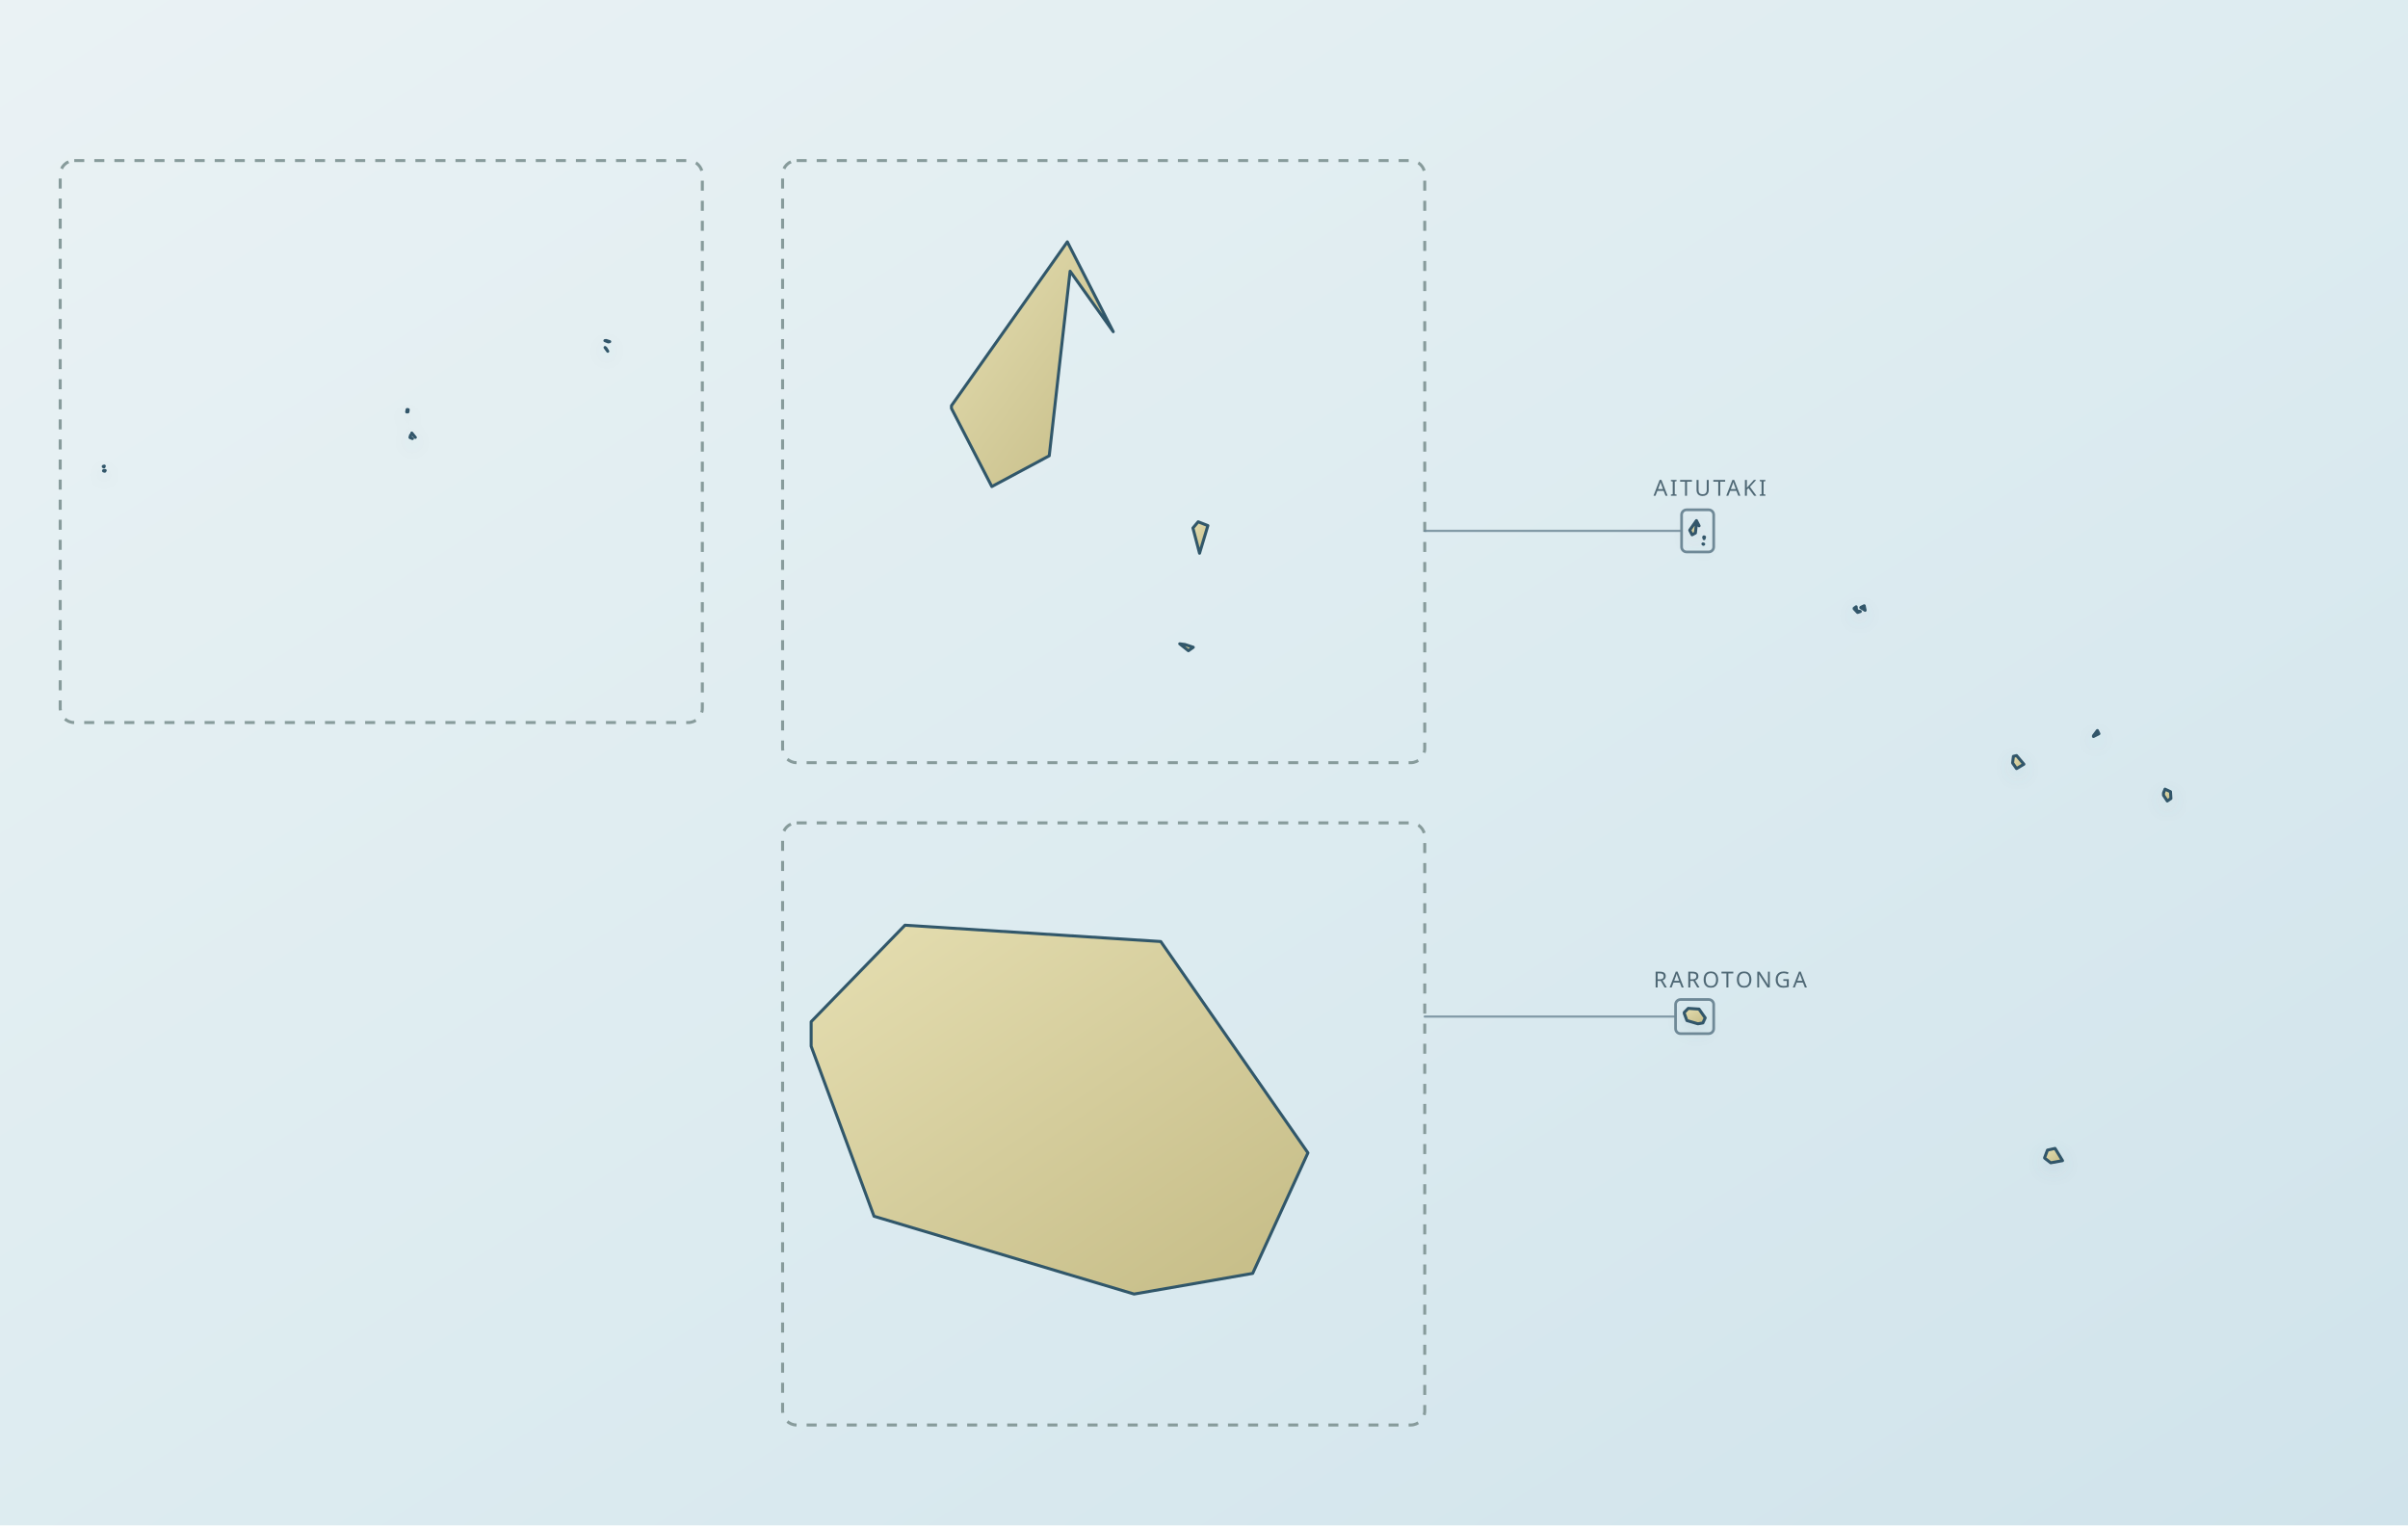
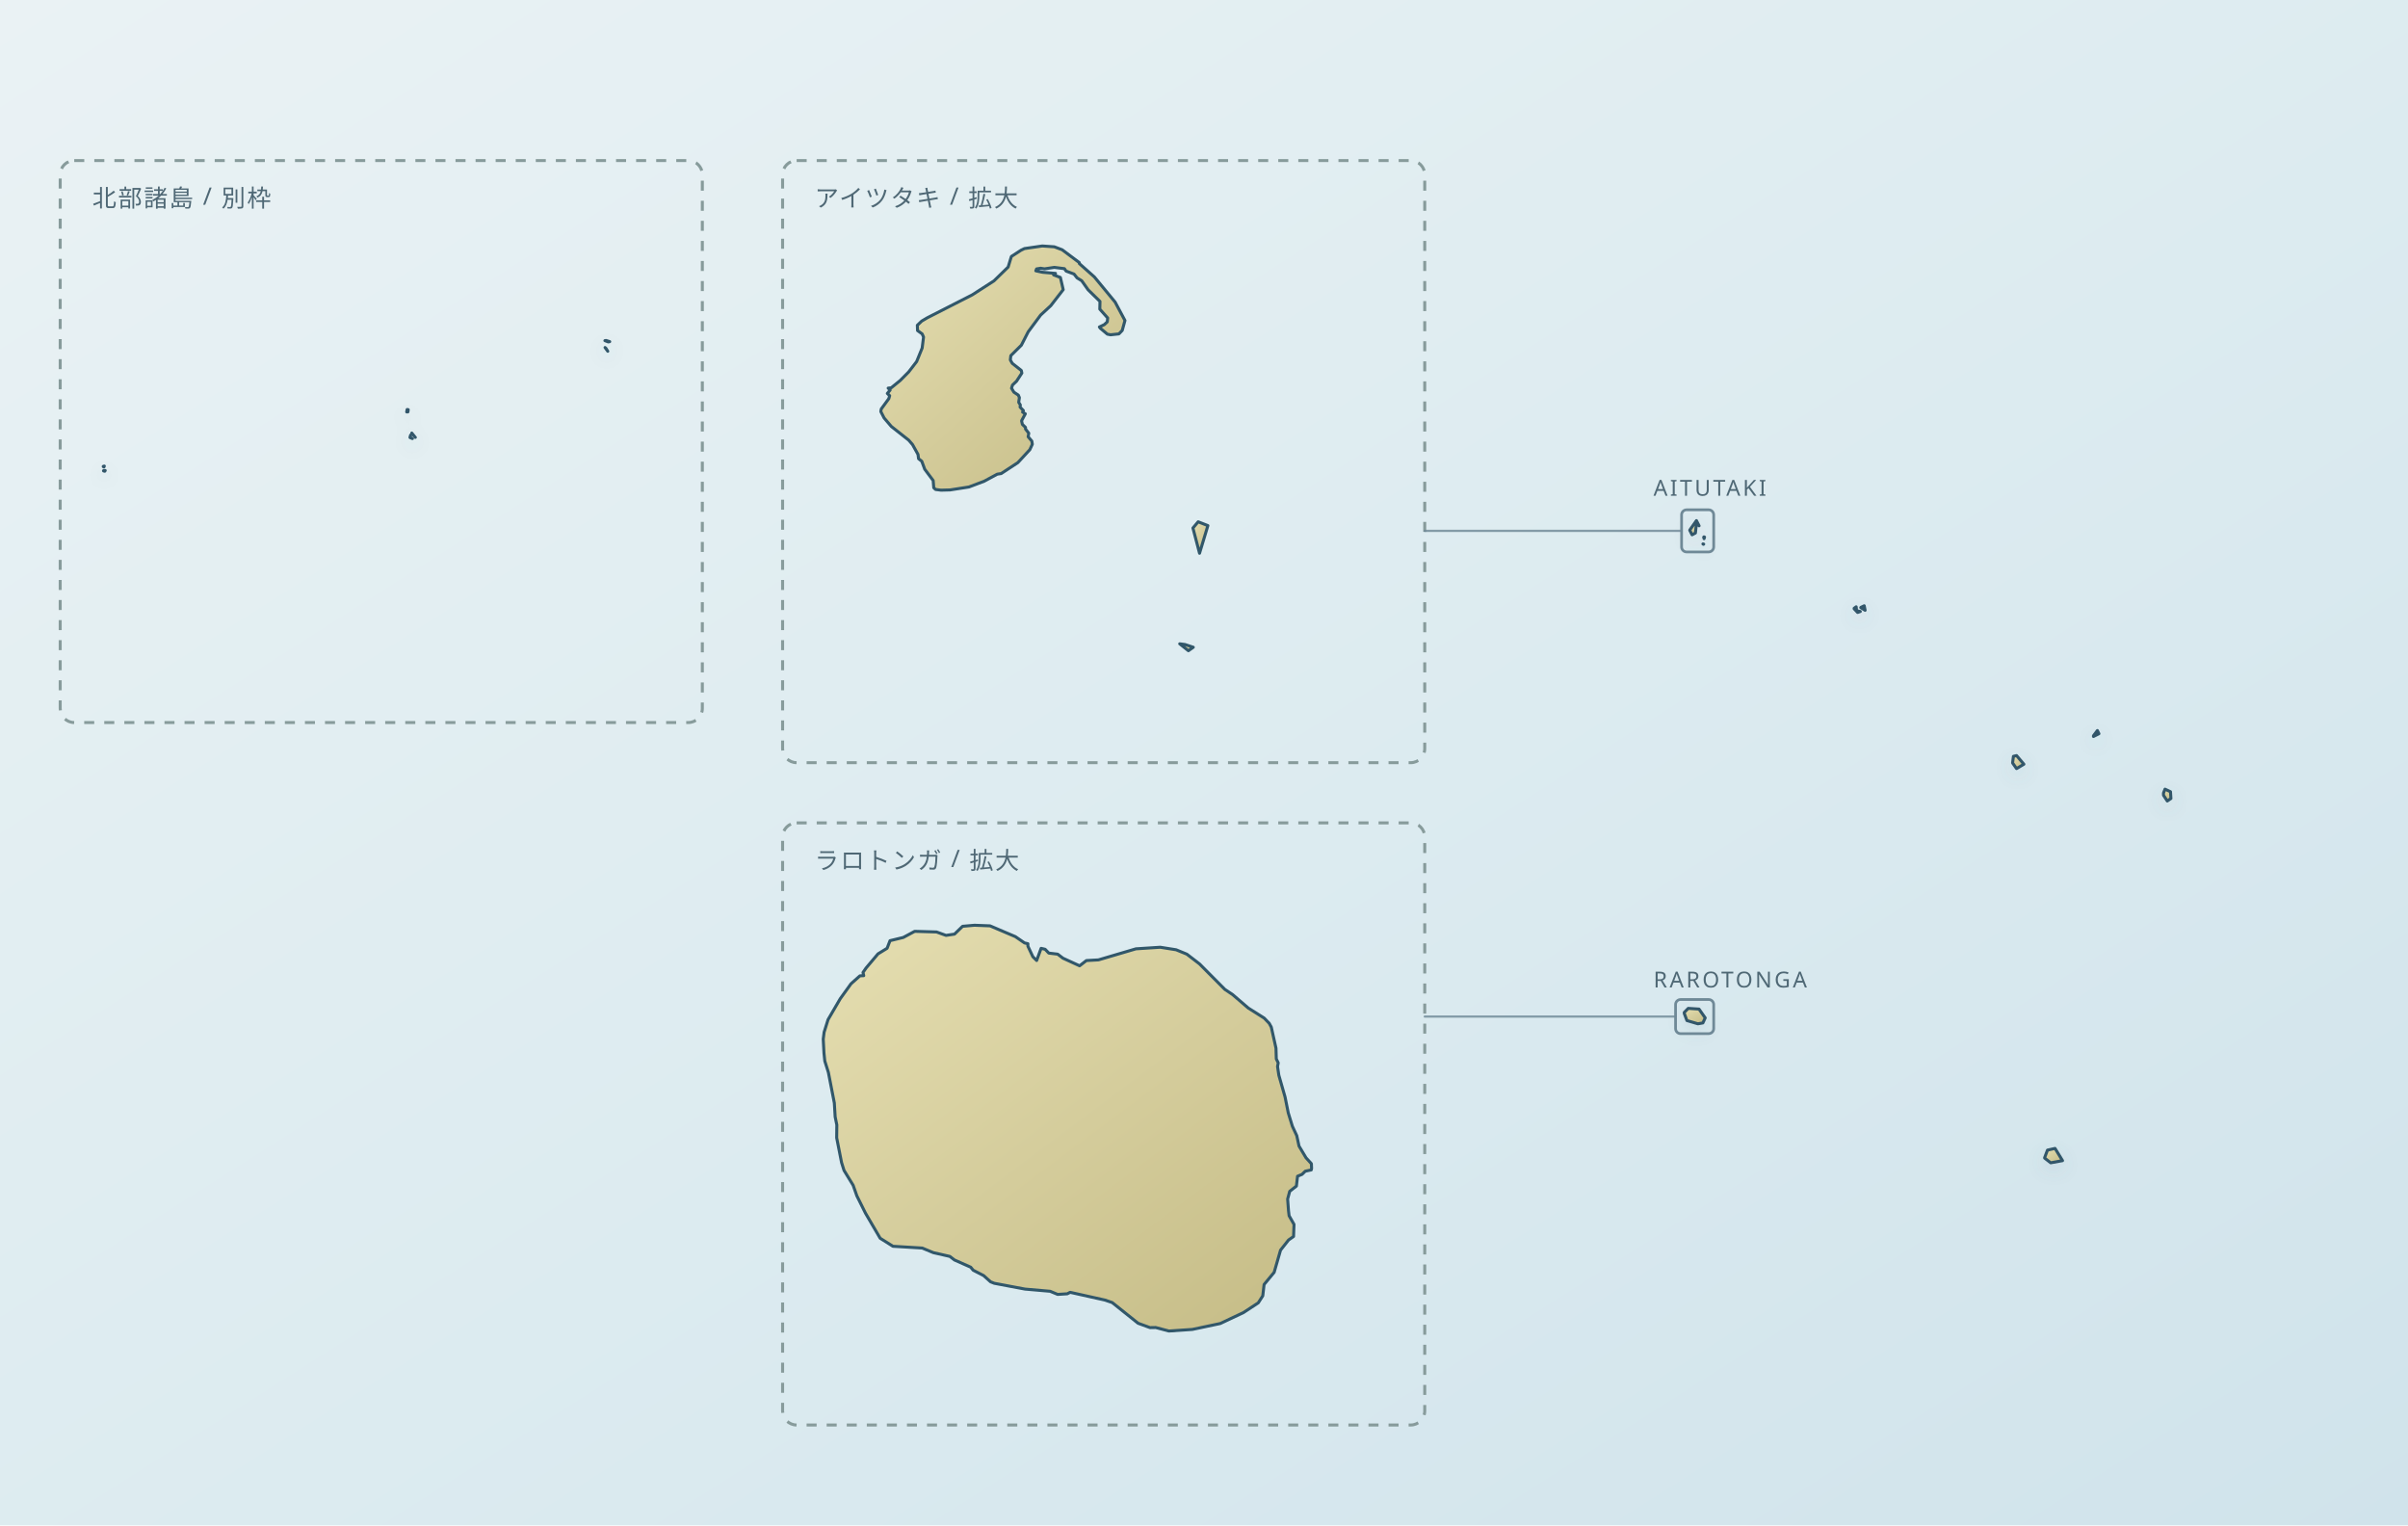
- <svg xmlns="http://www.w3.org/2000/svg" viewBox="0 0 1200 760" role="img" aria-label="Map of the Cook Islands with Rarotonga and Aitutaki locator guides to enlarged detail insets" data-map-style="journey-atlas-map-v3-clean-background" data-map-projection="multi-region-local-equirectangular-fit-v1">
+ <svg xmlns="http://www.w3.org/2000/svg" viewBox="0 0 1200 760" role="img" aria-label="Map of the Cook Islands with detached northern group and enlarged Rarotonga and Aitutaki detail insets" data-map-style="journey-atlas-map-v3-clean-background" data-map-projection="multi-region-local-equirectangular-fit-v1">
  <defs>
    <linearGradient id="sea" x1="0" y1="0" x2="1" y2="1">
      <stop offset="0" stop-color="#eaf2f4" />
      <stop offset=".55" stop-color="#dcebf0" />
      <stop offset="1" stop-color="#d0e3eb" />
    </linearGradient>
    <linearGradient id="land" x1=".12" y1=".08" x2=".88" y2=".92">
      <stop offset="0" stop-color="#e2dbad" />
      <stop offset=".52" stop-color="#d4cc9b" />
      <stop offset="1" stop-color="#c8bf8a" />
    </linearGradient>
    <filter id="shadow" x="-10%" y="-10%" width="120%" height="120%">
      <feGaussianBlur in="SourceAlpha" stdDeviation="4" result="b" />
      <feOffset in="b" dy="3" result="o" />
      <feColorMatrix in="o" type="matrix" values="0 0 0 0 .12 0 0 0 0 .22 0 0 0 0 .28 0 0 0 .14 0" />
      <feBlend in="SourceGraphic" mode="normal" />
    </filter>
  </defs>
  <rect width="1200" height="760" fill="url(#sea)" />
-   <g data-map-inset-frame="north">
+   <g data-map-inset-frame="north" data-inset-purpose="detached">
    <rect x="30" y="80" width="320" height="280" rx="7" fill="none" stroke="#879b9b" stroke-width="1.5" stroke-dasharray="5 5" />
  </g>
  <g data-map-inset-frame="rarotonga" data-inset-purpose="enlargement">
    <rect x="390" y="410" width="320" height="300" rx="7" fill="none" stroke="#879b9b" stroke-width="1.5" stroke-dasharray="5 5" />
  </g>
  <g data-map-inset-frame="aitutaki" data-inset-purpose="enlargement">
    <rect x="390" y="80" width="320" height="300" rx="7" fill="none" stroke="#879b9b" stroke-width="1.5" stroke-dasharray="5 5" />
+   </g>
+   <g aria-hidden="true" font-family="system-ui, sans-serif" font-size="12" letter-spacing=".8" fill="#4f6875">
+     <text x="46" y="103">北部諸島 / 別枠</text>
+     <text x="406" y="103">アイツタキ / 拡大</text>
+     <text x="406" y="433">ラロトンガ / 拡大</text>
  </g>
  <g id="target-country" filter="url(#shadow)">
    <path d="M202.68,205.25L202.68,205.17L202.89,204.03L203.44,204.12L203.29,205.22L202.68,205.25Z" fill="url(#land)" fill-rule="evenodd" stroke="#31576a" stroke-width="1.5" stroke-linejoin="round" />
    <path d="M206.00,216.81L205.93,216.75L205.20,215.76L206.98,217.93L206.00,216.81Z" fill="url(#land)" fill-rule="evenodd" stroke="#31576a" stroke-width="1.5" stroke-linejoin="round" />
    <path d="M51.59,234.62L51.59,234.51L52.44,234.43L52.19,234.80L51.59,234.62Z" fill="url(#land)" fill-rule="evenodd" stroke="#31576a" stroke-width="1.5" stroke-linejoin="round" />
    <path d="M204.33,218.02L204.33,217.83L204.64,216.76L204.47,218.02L205.53,218.51L204.33,218.02Z" fill="url(#land)" fill-rule="evenodd" stroke="#31576a" stroke-width="1.5" stroke-linejoin="round" />
    <path d="M302.00,169.65L302.08,169.65L303.85,170.21L303.12,170.36L301.45,169.72L302.00,169.65Z" fill="url(#land)" fill-rule="evenodd" stroke="#31576a" stroke-width="1.5" stroke-linejoin="round" />
    <path d="M301.99,173.57L302.00,173.58L302.88,175.02L301.52,173.15L301.99,173.57Z" fill="url(#land)" fill-rule="evenodd" stroke="#31576a" stroke-width="1.5" stroke-linejoin="round" />
    <path d="M51.45,232.45L51.45,232.37L51.98,232.21L51.78,232.71L51.45,232.45Z" fill="url(#land)" fill-rule="evenodd" stroke="#31576a" stroke-width="1.5" stroke-linejoin="round" />
    <path d="M839.34,504.94L839.34,504.43L841.31,502.42L846.68,502.76L849.77,507.16L848.61,509.67L846.12,510.10L840.66,508.48L839.34,504.94Z" fill="url(#land)" fill-rule="evenodd" stroke="#31576a" stroke-width="1.5" stroke-linejoin="round" />
    <path d="M1018.93,577.01L1018.93,576.76L1020.34,573.04L1024.11,572.19L1027.84,578.29L1021.94,579.36L1018.93,577.01Z" fill="url(#land)" fill-rule="evenodd" stroke="#31576a" stroke-width="1.5" stroke-linejoin="round" />
    <path d="M1002.97,380.17L1002.97,380.00L1003.36,376.84L1004.93,376.46L1008.58,380.77L1004.93,382.95L1002.97,380.17Z" fill="url(#land)" fill-rule="evenodd" stroke="#31576a" stroke-width="1.5" stroke-linejoin="round" />
    <path d="M1078.15,396.23L1078.15,395.12L1078.91,393.19L1081.64,394.48L1081.85,397.85L1080.04,399.09L1078.15,396.23Z" fill="url(#land)" fill-rule="evenodd" stroke="#31576a" stroke-width="1.5" stroke-linejoin="round" />
    <path d="M842.07,264.20L842.07,264.12L845.40,259.38L846.72,261.98L845.48,260.23L844.88,265.57L843.23,266.46L842.07,264.20Z" fill="url(#land)" fill-rule="evenodd" stroke="#31576a" stroke-width="1.5" stroke-linejoin="round" />
    <path d="M1043.25,366.94L1043.24,366.60L1045.21,363.99L1045.98,365.57L1043.25,366.94Z" fill="url(#land)" fill-rule="evenodd" stroke="#31576a" stroke-width="1.5" stroke-linejoin="round" />
    <path d="M927.29,302.72L927.41,302.59L929.02,301.82L929.46,304.08L927.29,302.72Z" fill="url(#land)" fill-rule="evenodd" stroke="#31576a" stroke-width="1.5" stroke-linejoin="round" />
    <path d="M924.00,303.32L924.00,303.06L925.00,302.33L925.20,304.26L927.06,304.68L925.73,305.15L924.00,303.32Z" fill="url(#land)" fill-rule="evenodd" stroke="#31576a" stroke-width="1.5" stroke-linejoin="round" />
    <path d="M849.01,267.66L849.16,267.48L849.44,267.59L849.20,268.39Z" fill="url(#land)" fill-rule="evenodd" stroke="#31576a" stroke-width="1.5" stroke-linejoin="round" data-geometry-source="surveyed-shoreline" />
    <path d="M848.63,271.01L848.78,271.03L849.02,271.11L848.88,271.21Z" fill="url(#land)" fill-rule="evenodd" stroke="#31576a" stroke-width="1.5" stroke-linejoin="round" data-geometry-source="surveyed-shoreline" />
  </g>
  <g aria-hidden="true" fill="none" stroke="#6f8997" stroke-linejoin="round" stroke-linecap="round">
    <rect x="835" y="498" width="19" height="17" rx="2.5" stroke-width="1.35" />
    <path d="M835,506.5 L 710,506.5" stroke-width="1.1" opacity=".82" />
    <rect x="838" y="254" width="16" height="21" rx="2.5" stroke-width="1.35" />
    <path d="M838,264.5 L 710,264.5" stroke-width="1.1" opacity=".82" />
  </g>
  <text x="824" y="492" font-family="system-ui, sans-serif" font-size="11" letter-spacing="1.2" fill="#4f6875">RAROTONGA</text>
  <text x="824" y="247" font-family="system-ui, sans-serif" font-size="11" letter-spacing="1.2" fill="#4f6875">AITUTAKI</text>
-   <g id="rarotonga-detail" transform="translate(360 0)">
-     <path d="M44.224,521.274L44.224,509.070L90.985,460.972L218.448,469.108L291.793,574.398L264.259,634.461L205.156,644.751L75.556,605.985L44.224,521.274Z" fill="url(#land)" fill-rule="evenodd" stroke="#31576a" stroke-width="1.5" stroke-linejoin="round" />
+   <g id="rarotonga-detail" data-geometry-source="geoboundaries-cok-adm0-2021">
+     <path d="M506.00,466.67L493.38,461.30L485.63,461.00L479.69,461.52L475.67,465.42L471.44,466.05L466.71,464.35L455.83,464.03L450.14,467.08L443.53,468.69L442.07,472.48L437.54,475.26L431.58,482.33L430.07,484.51L430.43,486.12L428.54,486.20L424.10,490.15L418.75,497.57L412.65,508.02L410.69,514.29L410.25,517.75L410.62,524.71L411.03,528.66L412.81,534.31L415.78,549.55L416.19,556.43L417.02,560.49L416.95,566.90L419.39,579.25L420.61,583.13L425.15,590.55L427.01,595.84L431.30,604.45L438.62,616.95L444.99,620.95L459.58,621.83L465.11,624.12L473.34,626.00L475.65,627.77L483.74,631.37L484.97,632.87L490.18,635.55L493.63,638.65L495.49,639.39L510.80,642.28L523.33,643.37L527.07,644.93L531.85,644.63L533.29,643.89L550.59,647.74L554.25,648.99L567.14,659.30L573.11,661.48L575.94,661.43L582.50,663.17L594.18,662.38L608.10,659.44L619.67,653.98L627.05,649.13L629.29,645.64L629.95,639.99L634.96,633.94L638.14,622.89L642.14,617.82L644.63,616.07L644.86,610.05L642.41,605.74L642.11,603.23L641.68,597.42L642.71,593.57L646.05,590.95L646.62,586.05L648.86,585.12L650.48,583.54L653.45,582.91L653.61,582.15L653.52,579.80L650.85,576.88L647.35,571.02L646.23,565.84L644.06,561.20L642.00,554.52L640.38,546.50L637.29,535.73L636.65,531.39L636.99,529.56L636.03,527.60L635.87,522.25L633.54,511.78L632.51,509.87L630.02,507.28L622.05,502.24L614.27,495.55L610.39,492.96L597.79,480.28L591.44,475.40L586.11,473.22L578.21,471.96L566.07,472.75L547.39,478.26L541.38,478.59L538.02,481.21L529.73,477.42L527.07,475.40L522.66,474.88L520.83,472.97L518.82,472.51L516.61,478.56L514.71,476.68L512.24,471.42L512.24,470.19L510.57,469.81L506.00,466.67Z" fill="url(#land)" fill-rule="evenodd" stroke="#31576a" stroke-width="1.5" stroke-linejoin="round" />
  </g>
-   <g id="aitutaki-detail" transform="translate(0 -330)">
-     <path d="M474.150,533.500L474.150,532.123L531.890,450.497L554.778,495.271L533.277,465.134L522.874,557.092L494.264,572.419L474.150,533.500Z" fill="url(#land)" fill-rule="evenodd" stroke="#31576a" stroke-width="1.5" stroke-linejoin="round" />
-     <path d="M594.485,593.084L597.086,589.984L601.941,591.878L597.779,605.655Z" fill="url(#land)" fill-rule="evenodd" stroke="#31576a" stroke-width="1.5" stroke-linejoin="round" data-geometry-source="surveyed-shoreline" />
-     <path d="M587.896,650.773L590.497,651.117L594.658,652.495L592.231,654.217Z" fill="url(#land)" fill-rule="evenodd" stroke="#31576a" stroke-width="1.5" stroke-linejoin="round" data-geometry-source="surveyed-shoreline" />
+   <g id="aitutaki-detail" data-geometry-source="geoboundaries-cok-adm0-2021">
+     <path d="M529.33,124.45L525.41,122.97L519.41,122.56L510.53,123.85L508.77,124.70L504.00,127.79L502.40,133.06L495.33,139.95L484.53,146.90L462.05,158.37L459.33,159.98L457.15,162.06L457.25,164.71L459.55,166.36L460.24,167.94L459.55,173.41L456.80,180.15L452.80,185.35L448.59,189.59L444.13,193.22L442.61,193.38L443.60,194.34L442.19,196.03L443.36,197.16L442.93,198.62L439.17,203.76L438.93,205.03L440.61,208.29L444.19,212.48L452.83,219.29L454.75,221.51L457.47,226.40L457.76,228.55L459.36,229.82L460.83,233.79L465.04,239.42L465.33,243.02L466.21,243.87L468.93,244.22L473.49,244.10L482.85,242.64L490.43,239.78L496.96,236.26L498.93,235.95L507.25,230.49L513.20,224.05L514.45,221.34L514.21,219.78L512.37,217.61L512.67,215.83L511.04,213.75L511.04,212.95L509.49,211.44L509.09,209.65L510.96,206.18L509.60,205.33L510.00,204.57L508.35,202.84L508.48,201.76L507.65,200.46L508.00,198.11L507.47,196.86L505.28,195.41L504.08,193.45L504.56,191.86L506.59,189.92L509.23,185.88L508.96,184.59L504.45,181.03L503.49,179.34L503.73,177.20L508.99,171.99L512.40,165.32L518.59,156.98L523.63,152.32L529.84,144.32L528.43,138.24L525.04,136.95L525.04,136.54L526.00,136.22L519.55,135.66L516.19,134.94L516.56,133.98L518.59,133.65L520.51,133.96L525.41,133.22L530.45,133.86L531.28,135.06L535.23,136.54L536.75,138.46L539.07,139.88L542.27,144.41L548.16,150.18L548.08,154.03L552.00,158.42L551.79,160.38L550.32,161.74L547.87,162.92L548.32,163.54L551.84,166.49L553.44,166.81L557.60,166.36L559.25,164.64L560.61,159.69L555.71,150.52L545.36,137.97L537.87,131.32L537.87,130.84L529.33,124.45Z" fill="url(#land)" fill-rule="evenodd" stroke="#31576a" stroke-width="1.5" stroke-linejoin="round" />
+     <path d="M594.485,263.084L597.086,259.984L601.941,261.878L597.779,275.655Z" fill="url(#land)" fill-rule="evenodd" stroke="#31576a" stroke-width="1.5" stroke-linejoin="round" data-geometry-source="surveyed-shoreline" />
+     <path d="M587.896,320.773L590.497,321.117L594.658,322.495L592.231,324.217Z" fill="url(#land)" fill-rule="evenodd" stroke="#31576a" stroke-width="1.5" stroke-linejoin="round" data-geometry-source="surveyed-shoreline" />
  </g>
</svg>
